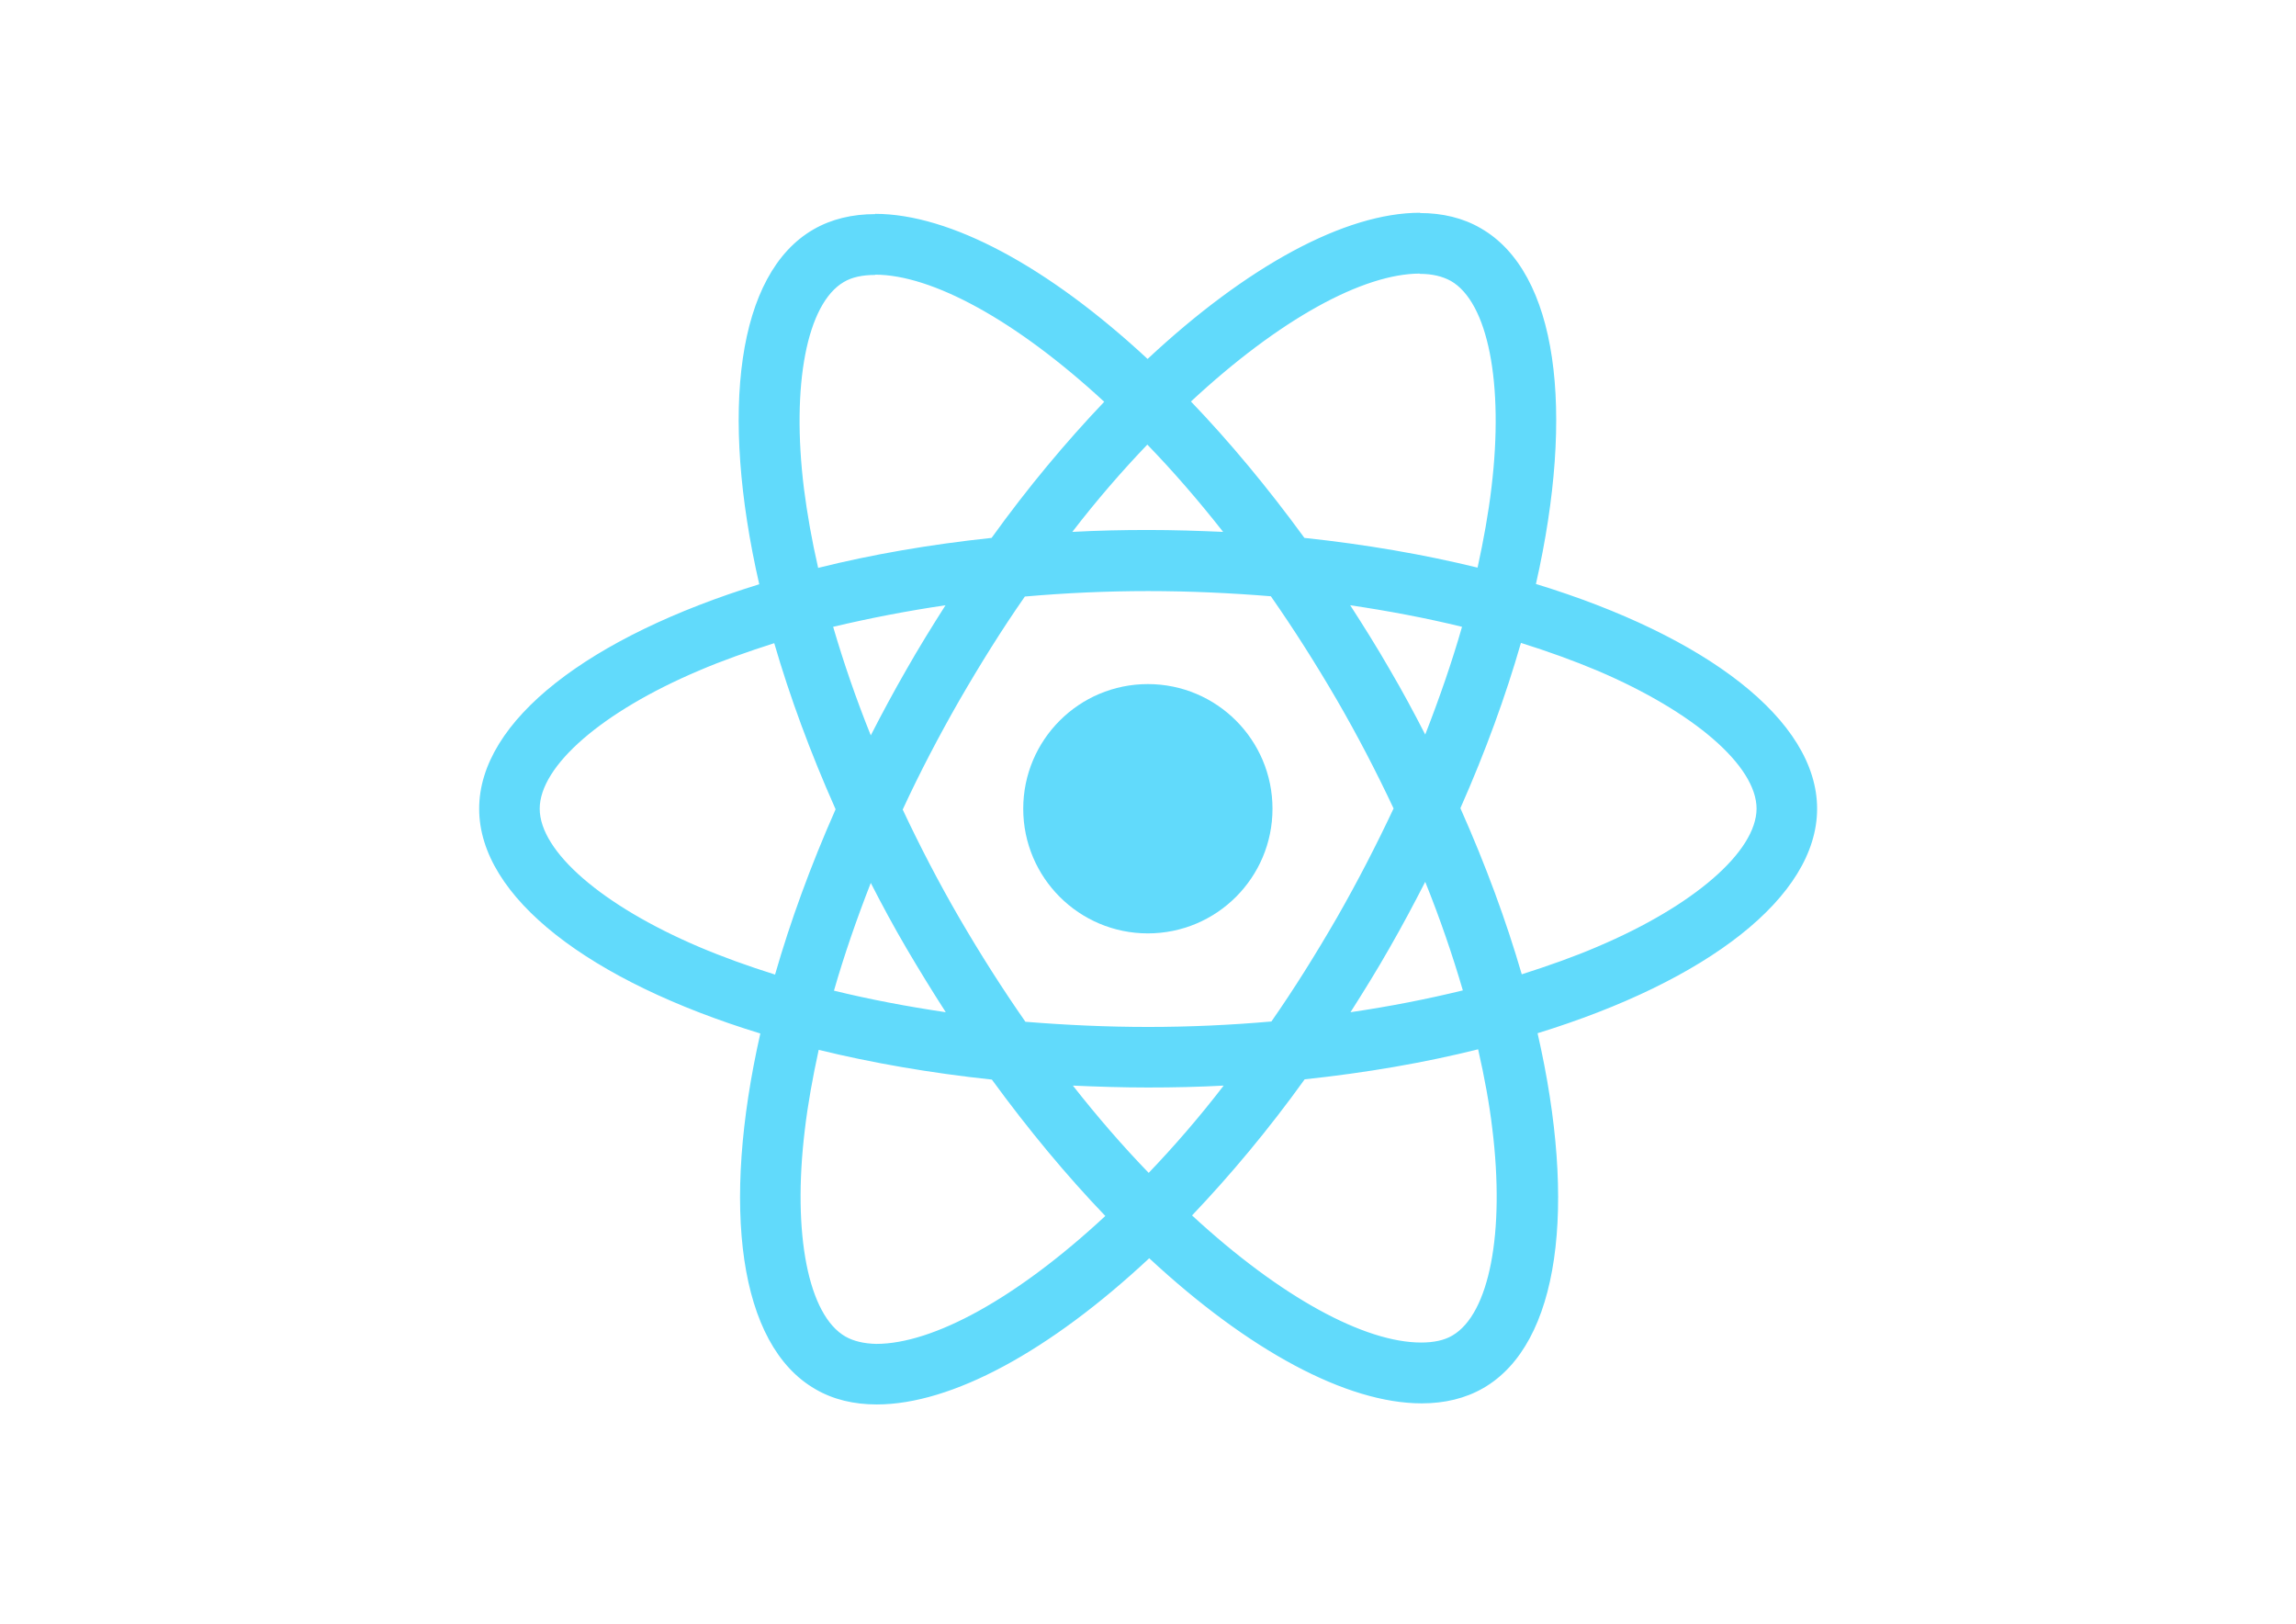
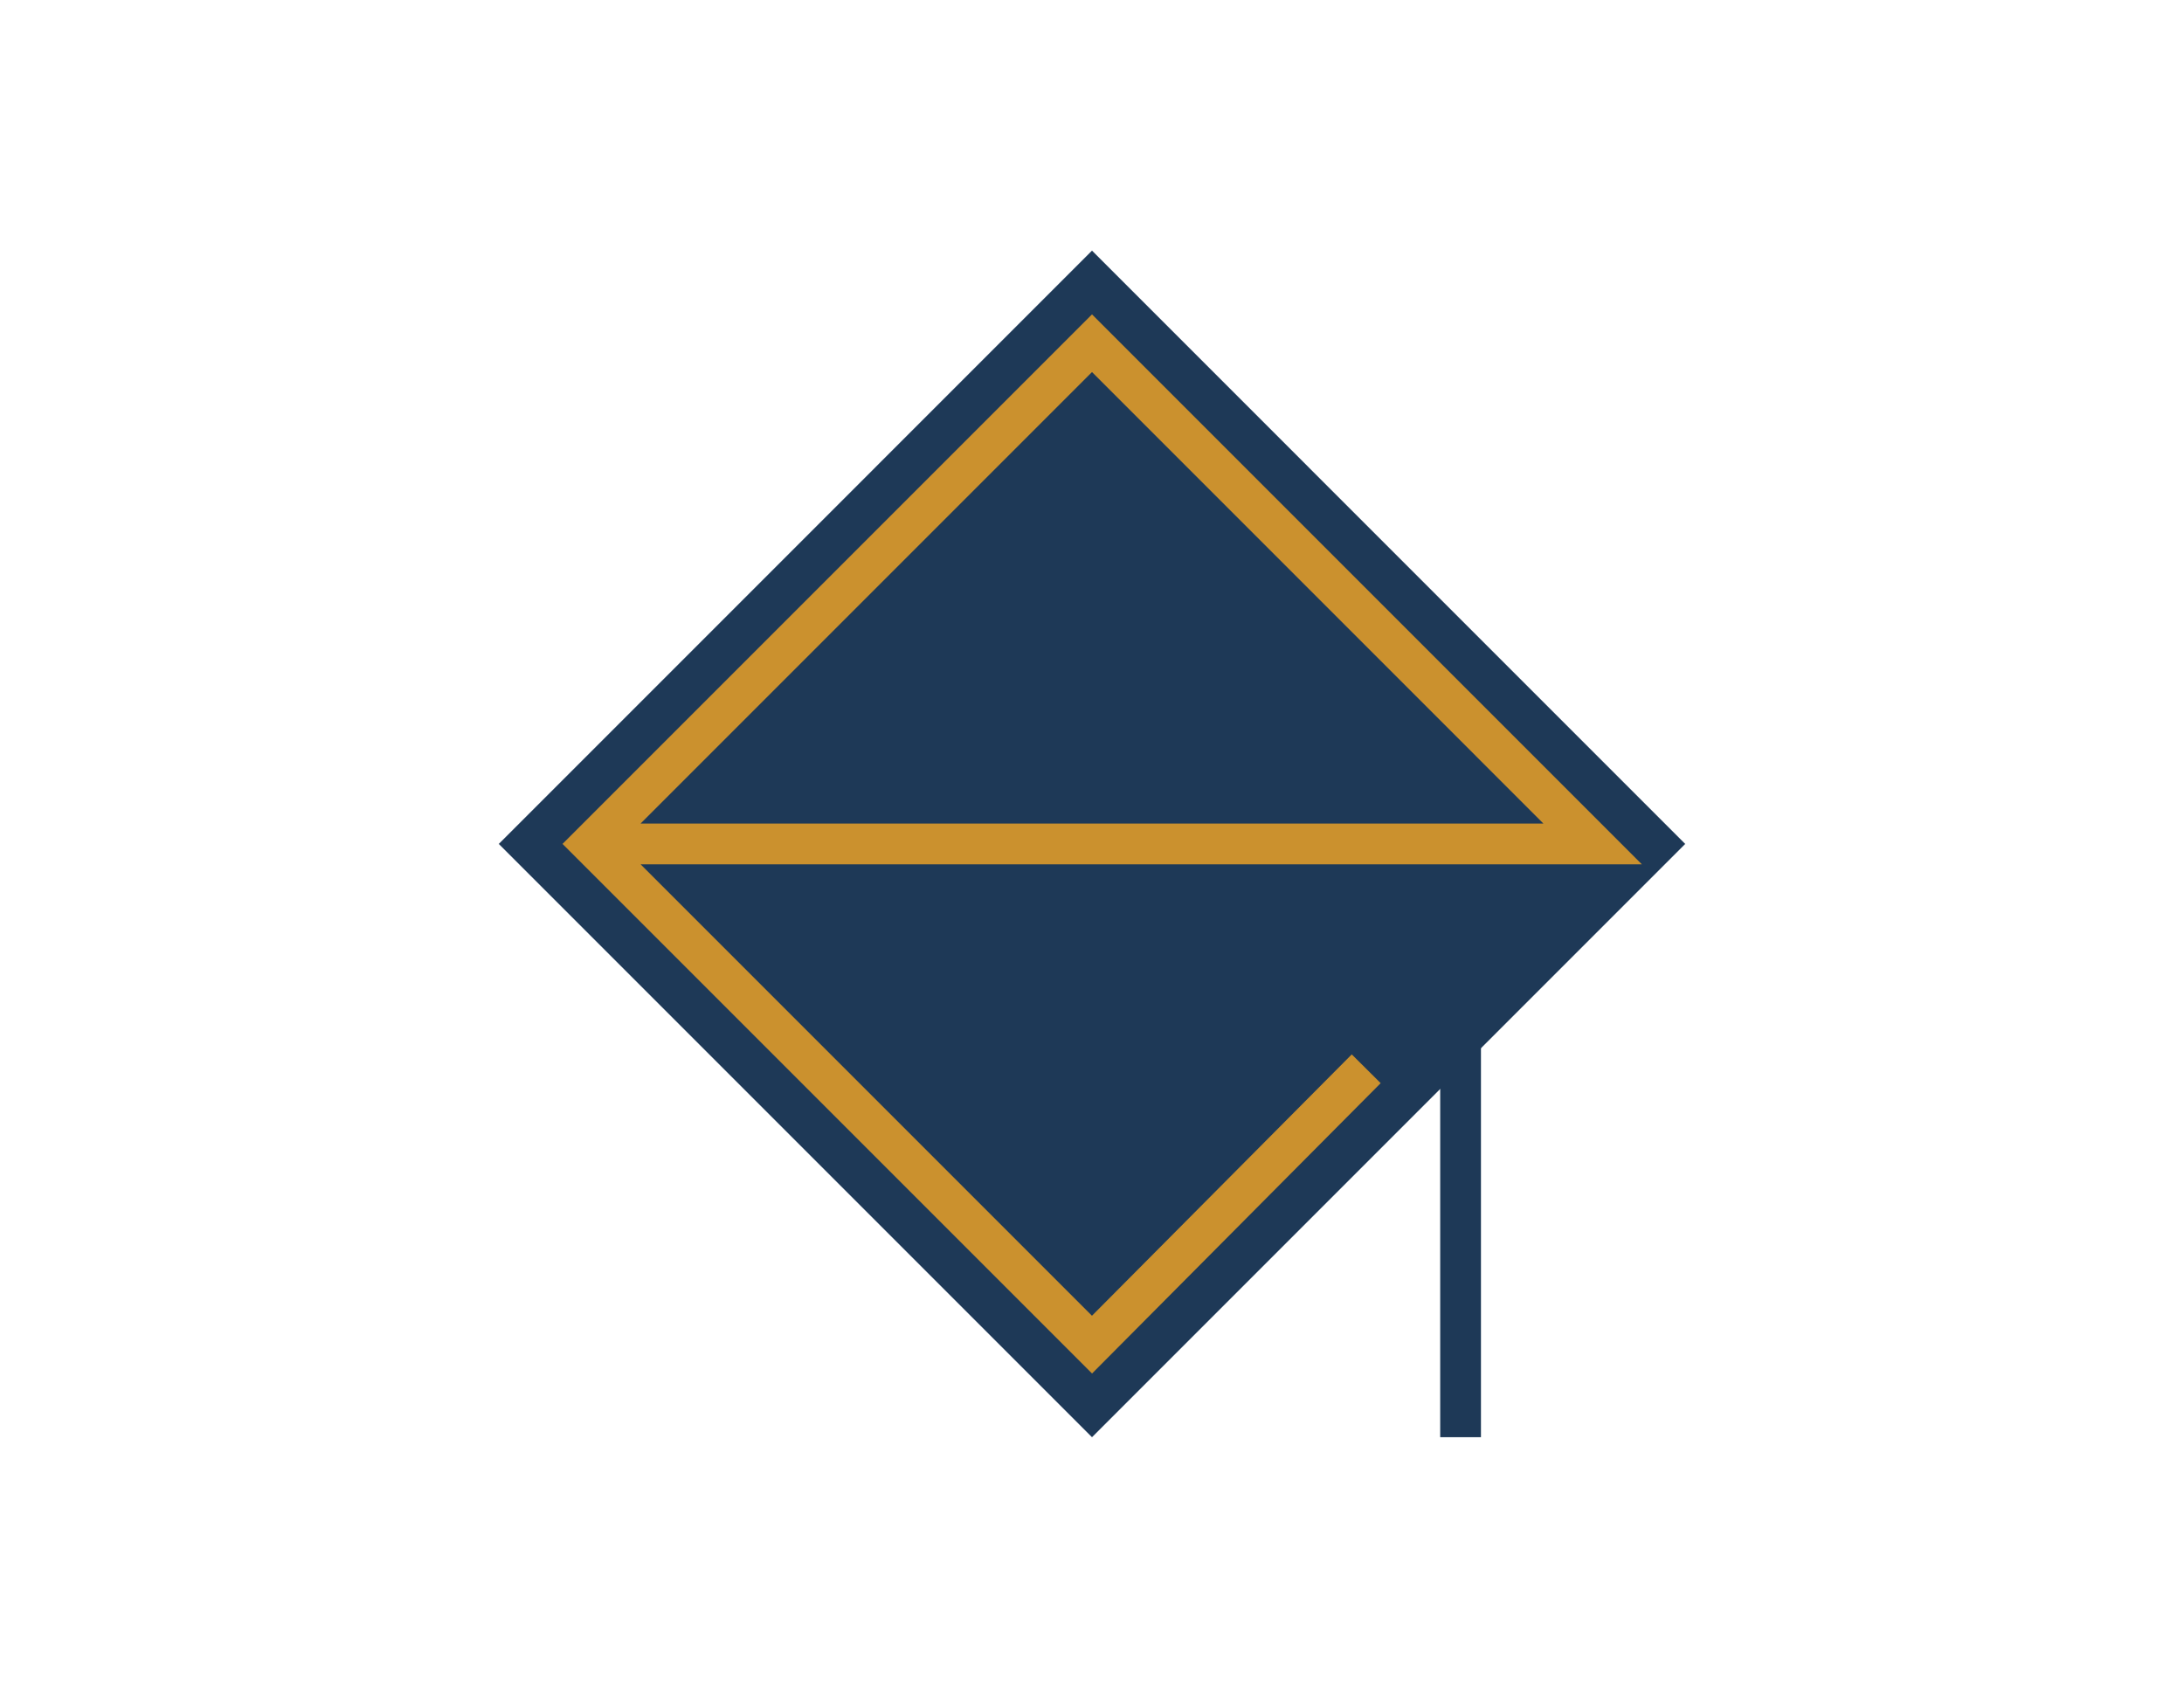
- <svg xmlns="http://www.w3.org/2000/svg" viewBox="0 0 841.9 595.3">
-   <g fill="#61DAFB">
-     <path d="M666.3 296.5c0-32.5-40.7-63.3-103.1-82.4 14.4-63.6 8-114.2-20.2-130.4-6.5-3.8-14.1-5.6-22.4-5.6v22.3c4.6 0 8.3.9 11.4 2.6 13.6 7.8 19.5 37.5 14.9 75.7-1.1 9.4-2.9 19.3-5.1 29.4-19.6-4.8-41-8.5-63.5-10.9-13.5-18.5-27.5-35.3-41.6-50 32.6-30.3 63.2-46.9 84-46.9V78c-27.5 0-63.5 19.6-99.9 53.6-36.4-33.8-72.4-53.2-99.9-53.2v22.3c20.7 0 51.4 16.5 84 46.6-14 14.7-28 31.4-41.3 49.9-22.6 2.4-44 6.1-63.6 11-2.3-10-4-19.7-5.2-29-4.7-38.2 1.1-67.9 14.6-75.8 3-1.8 6.9-2.6 11.5-2.6V78.5c-8.4 0-16 1.8-22.6 5.6-28.1 16.2-34.4 66.7-19.9 130.1-62.2 19.2-102.7 49.9-102.7 82.3 0 32.5 40.7 63.3 103.1 82.4-14.4 63.6-8 114.2 20.2 130.4 6.5 3.8 14.1 5.6 22.5 5.6 27.5 0 63.5-19.6 99.9-53.6 36.4 33.8 72.4 53.2 99.9 53.2 8.4 0 16-1.8 22.6-5.6 28.1-16.2 34.4-66.7 19.9-130.1 62-19.1 102.5-49.9 102.5-82.3zm-130.2-66.7c-3.7 12.9-8.3 26.2-13.5 39.5-4.1-8-8.4-16-13.1-24-4.6-8-9.5-15.8-14.4-23.4 14.2 2.1 27.9 4.7 41 7.9zm-45.8 106.5c-7.8 13.5-15.8 26.3-24.1 38.2-14.9 1.3-30 2-45.2 2-15.1 0-30.2-.7-45-1.9-8.3-11.9-16.4-24.6-24.2-38-7.6-13.1-14.5-26.4-20.8-39.8 6.2-13.4 13.2-26.8 20.7-39.9 7.8-13.5 15.8-26.3 24.1-38.2 14.9-1.3 30-2 45.2-2 15.1 0 30.2.7 45 1.9 8.3 11.9 16.4 24.6 24.2 38 7.6 13.1 14.5 26.4 20.8 39.8-6.3 13.4-13.2 26.8-20.7 39.9zm32.3-13c5.4 13.4 10 26.8 13.8 39.8-13.1 3.2-26.9 5.9-41.2 8 4.9-7.7 9.8-15.6 14.4-23.7 4.6-8 8.9-16.1 13-24.1zM421.2 430c-9.3-9.6-18.6-20.3-27.8-32 9 .4 18.2.7 27.5.7 9.4 0 18.7-.2 27.8-.7-9 11.7-18.3 22.4-27.5 32zm-74.4-58.9c-14.2-2.1-27.9-4.7-41-7.9 3.7-12.9 8.3-26.2 13.5-39.5 4.1 8 8.4 16 13.1 24 4.7 8 9.5 15.8 14.4 23.4zM420.7 163c9.3 9.6 18.6 20.3 27.8 32-9-.4-18.2-.7-27.5-.7-9.4 0-18.7.2-27.8.7 9-11.7 18.3-22.4 27.5-32zm-74 58.9c-4.9 7.7-9.8 15.6-14.4 23.7-4.6 8-8.9 16-13 24-5.4-13.4-10-26.8-13.8-39.8 13.1-3.1 26.9-5.8 41.2-7.9zm-90.5 125.2c-35.4-15.1-58.3-34.9-58.3-50.6 0-15.7 22.9-35.6 58.3-50.6 8.6-3.7 18-7 27.7-10.1 5.7 19.6 13.2 40 22.5 60.9-9.2 20.8-16.6 41.1-22.2 60.6-9.9-3.1-19.3-6.5-28-10.2zM310 490c-13.6-7.8-19.5-37.5-14.9-75.7 1.1-9.4 2.9-19.3 5.1-29.4 19.6 4.8 41 8.5 63.5 10.9 13.5 18.5 27.5 35.3 41.6 50-32.6 30.3-63.2 46.9-84 46.9-4.5-.1-8.3-1-11.3-2.7zm237.2-76.2c4.7 38.2-1.1 67.9-14.6 75.8-3 1.8-6.9 2.6-11.5 2.6-20.7 0-51.4-16.5-84-46.6 14-14.7 28-31.4 41.3-49.9 22.6-2.4 44-6.1 63.6-11 2.3 10.1 4.1 19.8 5.2 29.1zm38.5-66.7c-8.6 3.7-18 7-27.7 10.1-5.7-19.6-13.2-40-22.5-60.9 9.2-20.8 16.6-41.1 22.2-60.6 9.9 3.1 19.3 6.5 28.1 10.2 35.4 15.1 58.3 34.9 58.3 50.6-.1 15.7-23 35.6-58.4 50.6zM320.8 78.4z" />
-     <circle cx="420.9" cy="296.5" r="45.7" />
-     <path d="M520.5 78.1z" />
+ <svg xmlns="http://www.w3.org/2000/svg" version="1.1" id="Layer_1" x="0px" y="0px" viewBox="0 0 792 612" style="enable-background:new 0 0 792 612;" xml:space="preserve">
+   <style type="text/css">
+ 	.st0{fill:#1E3957;}
+ 	.st1{fill:none;stroke:#CB912E;stroke-width:14.789;stroke-miterlimit:10;}
+ </style>
+   <g>
+     <path class="st0" d="M396,90.88L180.88,306L396,521.12L611.12,306L396,90.88z M506.23,403.18c-8.45-14.79-19.01-25.35-31.69-38.03   C487.21,377.83,497.78,388.4,506.23,403.18z" />
+     <path class="st1" d="M214.45,306c121.03,0,242.06,0,363.09,0L396,124.45L214.45,306L396,487.55   c33.15-33.34,66.3-66.68,99.44-100.02" />
+     <rect x="522.26" y="365.16" transform="matrix(-1 -6.755808e-11 6.755808e-11 -1 1059.31 886.2769)" class="st0" width="14.78" height="155.97" />
  </g>
</svg>
